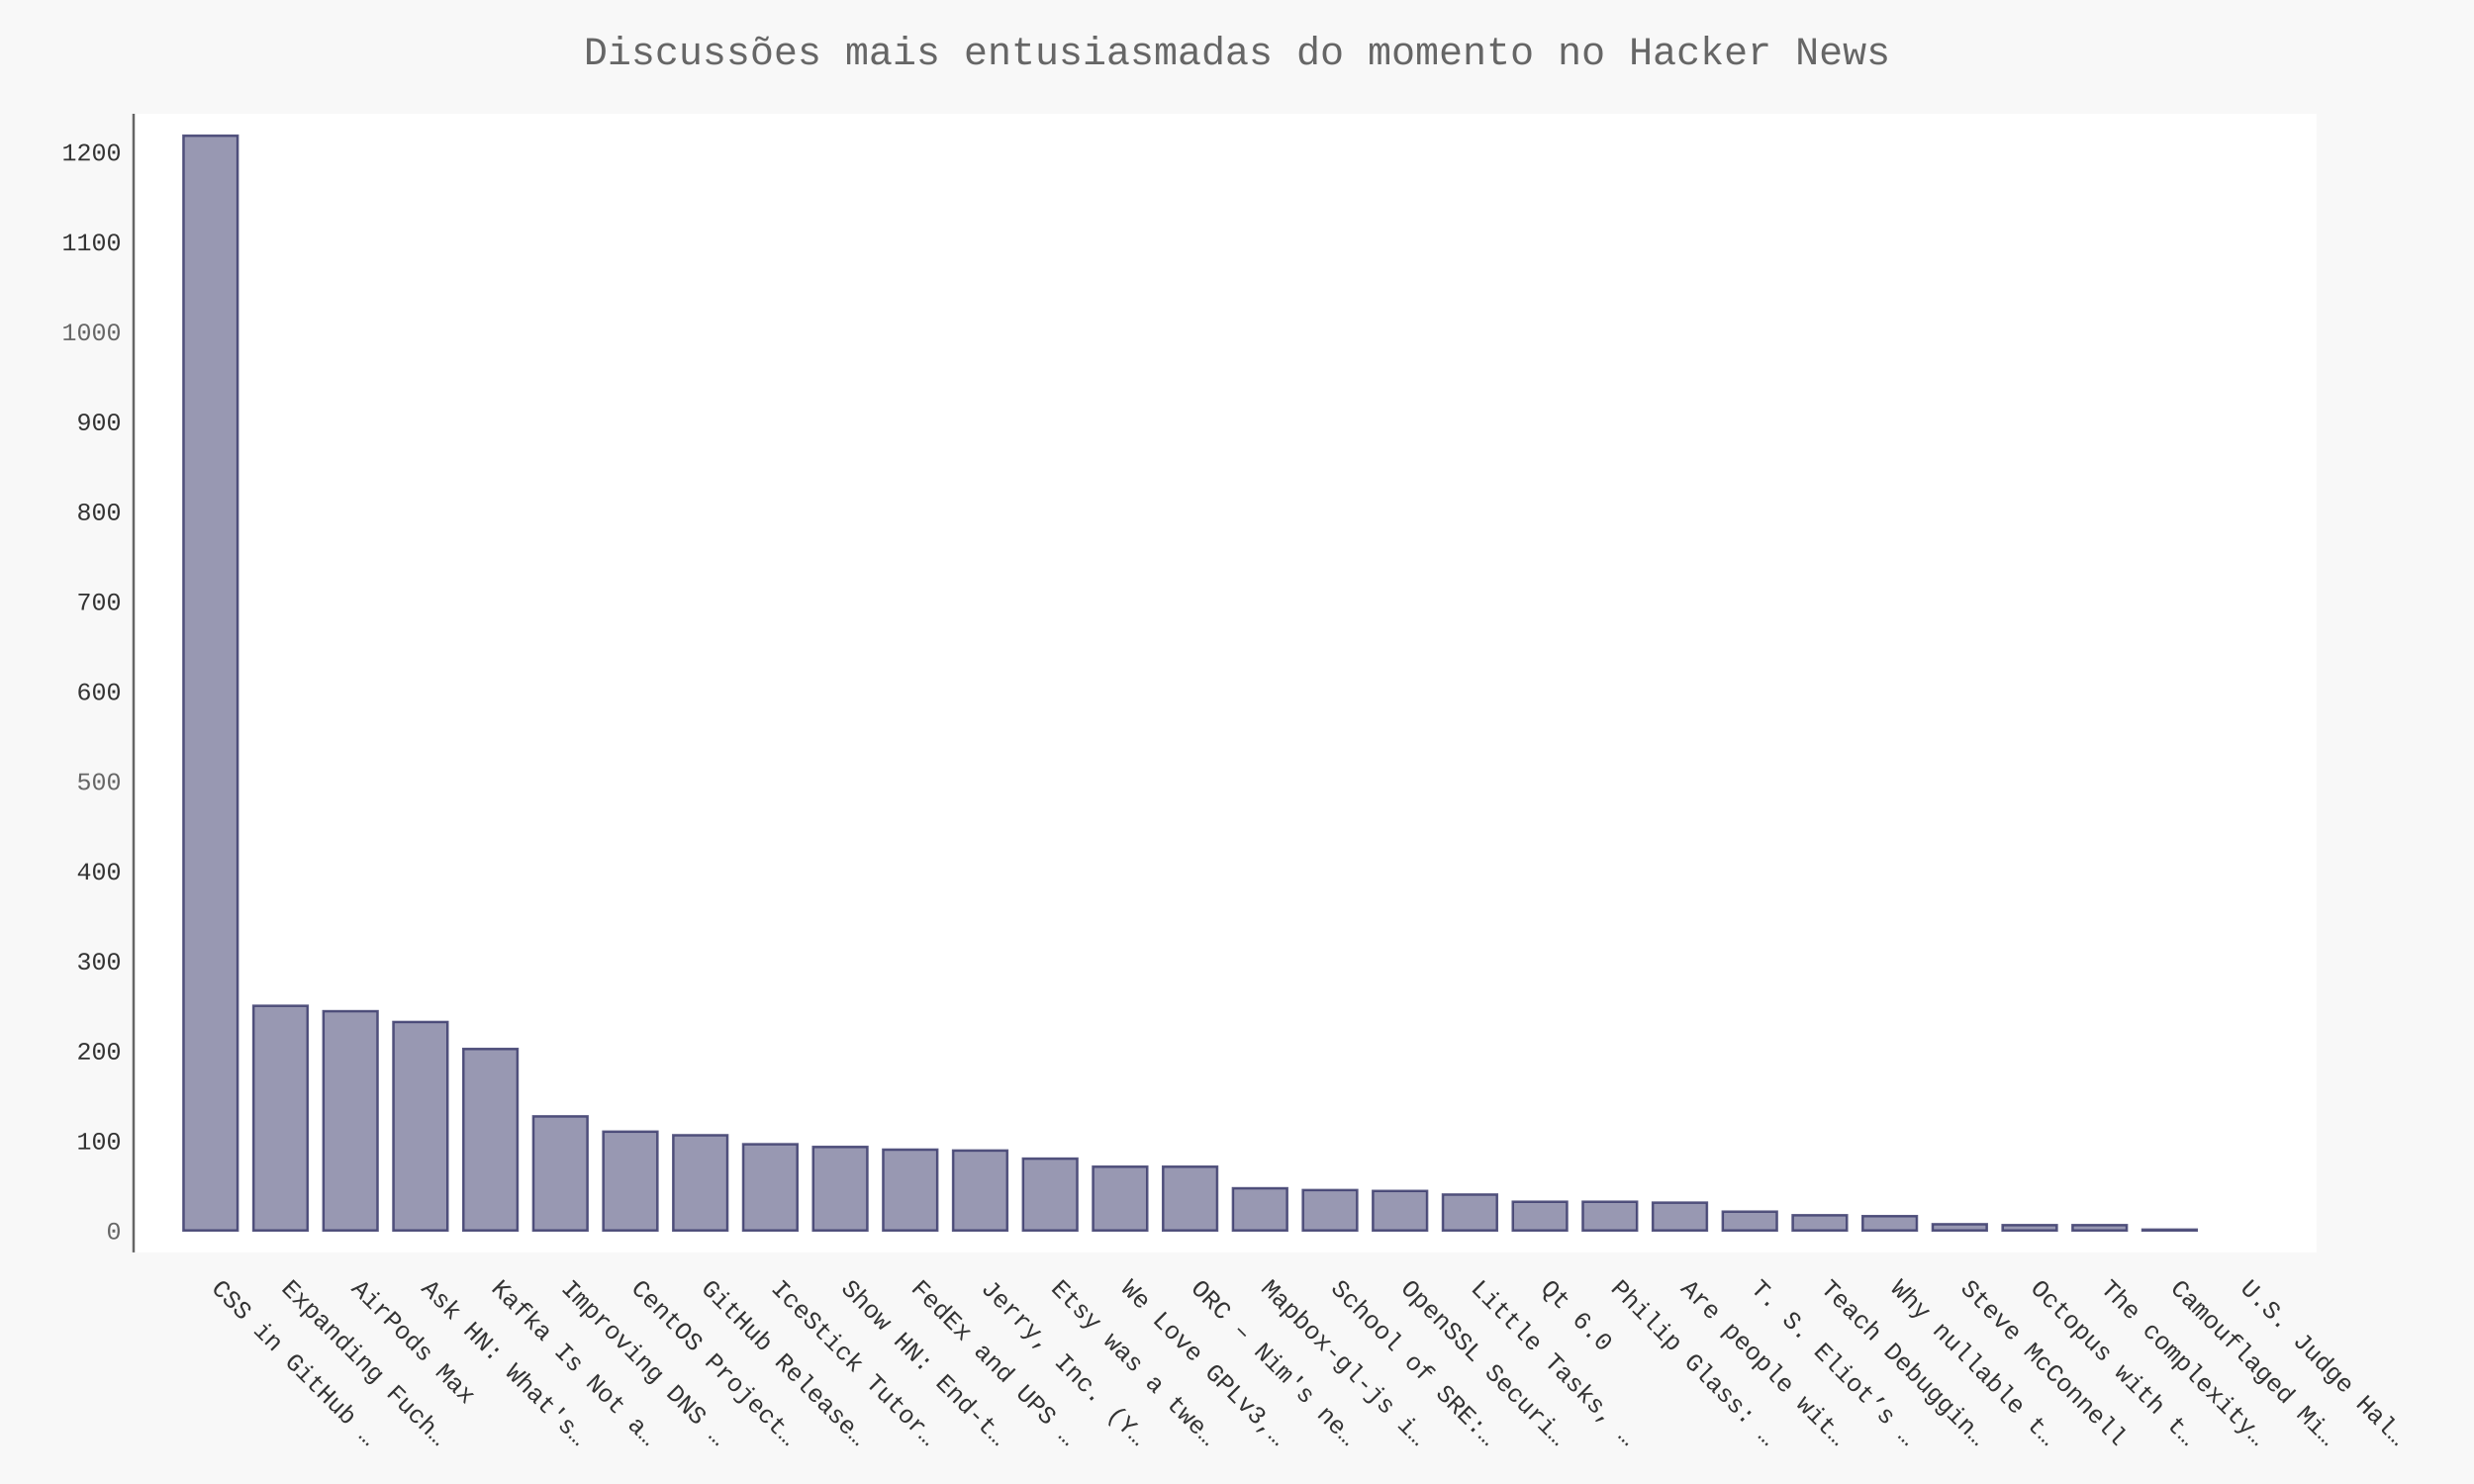
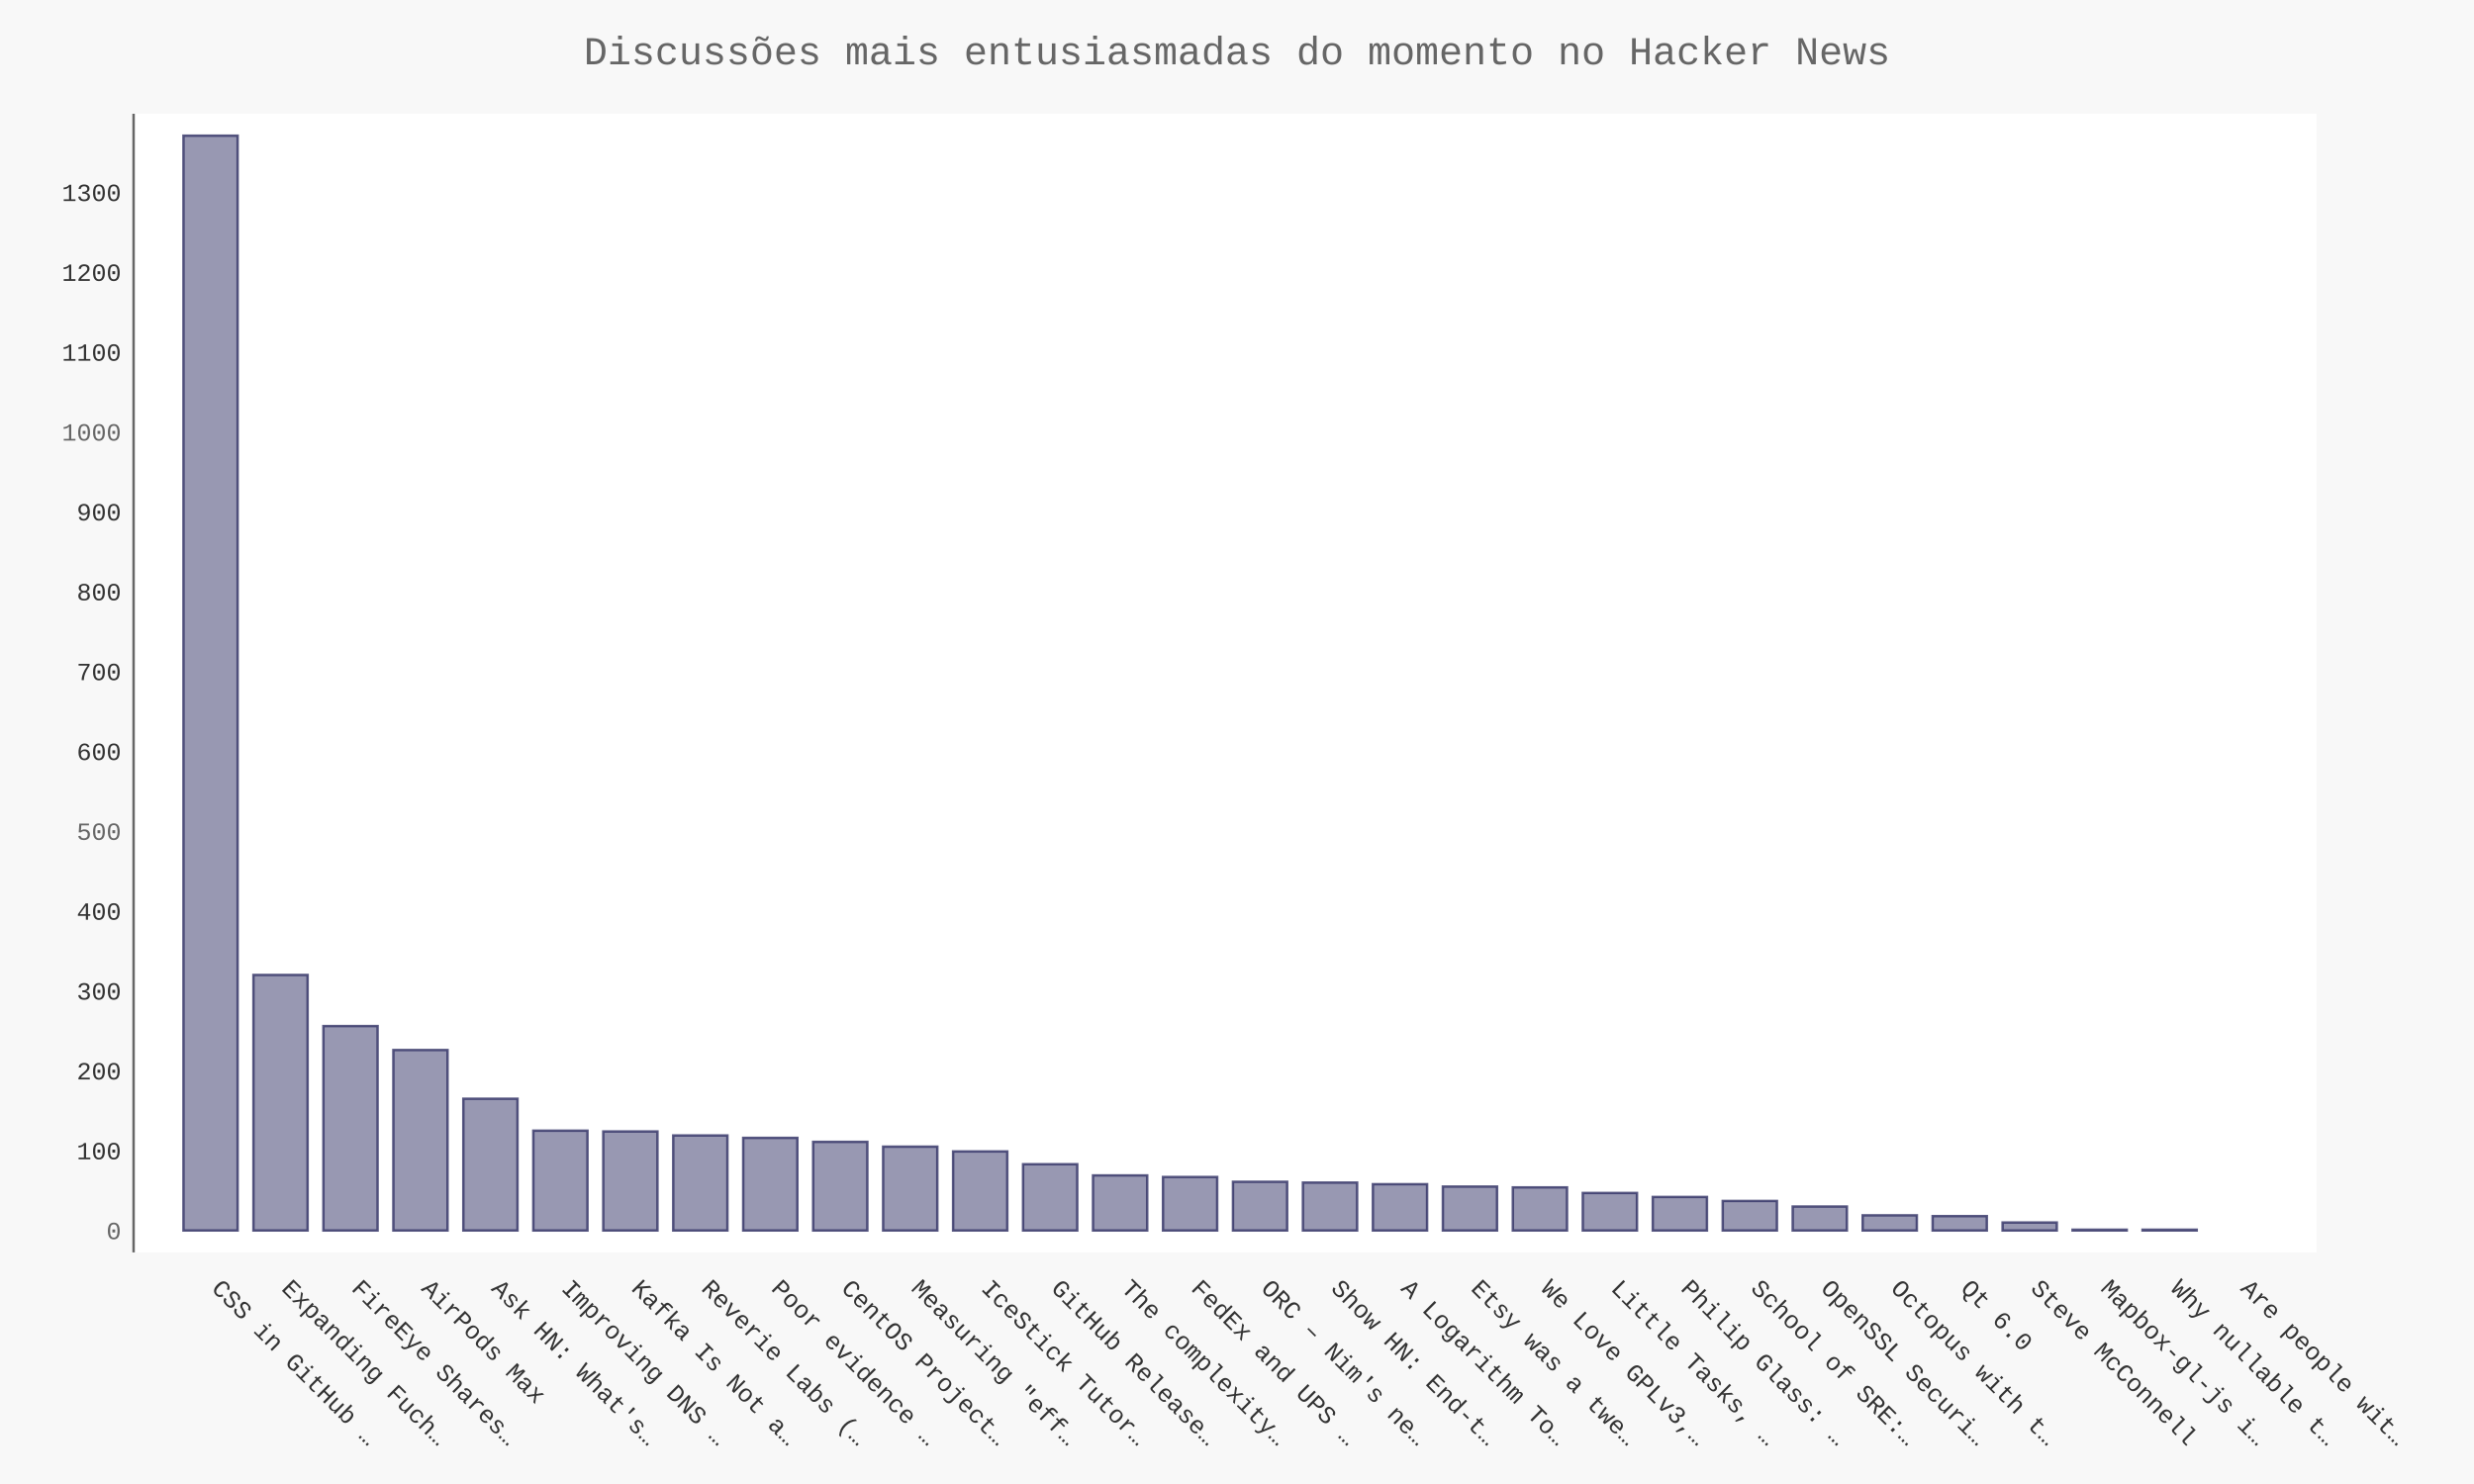
- <svg xmlns="http://www.w3.org/2000/svg" xmlns:xlink="http://www.w3.org/1999/xlink" id="chart-0f309f1a-8868-4aa8-a849-2c6cc0a40bcd" class="pygal-chart" viewBox="0 0 1000 600">
+ <svg xmlns="http://www.w3.org/2000/svg" xmlns:xlink="http://www.w3.org/1999/xlink" id="chart-8e621305-2271-48a3-93e1-6153049aafa7" class="pygal-chart" viewBox="0 0 1000 600">
  <defs>
-     <style type="text/css">#chart-0f309f1a-8868-4aa8-a849-2c6cc0a40bcd{-webkit-user-select:none;-webkit-font-smoothing:antialiased;font-family:Consolas,"Liberation Mono",Menlo,Courier,monospace}#chart-0f309f1a-8868-4aa8-a849-2c6cc0a40bcd .title{font-family:Consolas,"Liberation Mono",Menlo,Courier,monospace;font-size:16px}#chart-0f309f1a-8868-4aa8-a849-2c6cc0a40bcd .legends .legend text{font-family:Consolas,"Liberation Mono",Menlo,Courier,monospace;font-size:14px}#chart-0f309f1a-8868-4aa8-a849-2c6cc0a40bcd .axis text{font-family:Consolas,"Liberation Mono",Menlo,Courier,monospace;font-size:10px}#chart-0f309f1a-8868-4aa8-a849-2c6cc0a40bcd .axis text.major{font-family:Consolas,"Liberation Mono",Menlo,Courier,monospace;font-size:10px}#chart-0f309f1a-8868-4aa8-a849-2c6cc0a40bcd .text-overlay text.value{font-family:Consolas,"Liberation Mono",Menlo,Courier,monospace;font-size:16px}#chart-0f309f1a-8868-4aa8-a849-2c6cc0a40bcd .text-overlay text.label{font-family:Consolas,"Liberation Mono",Menlo,Courier,monospace;font-size:10px}#chart-0f309f1a-8868-4aa8-a849-2c6cc0a40bcd .tooltip{font-family:Consolas,"Liberation Mono",Menlo,Courier,monospace;font-size:14px}#chart-0f309f1a-8868-4aa8-a849-2c6cc0a40bcd text.no_data{font-family:Consolas,"Liberation Mono",Menlo,Courier,monospace;font-size:64px}
- #chart-0f309f1a-8868-4aa8-a849-2c6cc0a40bcd{background-color:#f8f8f8}#chart-0f309f1a-8868-4aa8-a849-2c6cc0a40bcd path,#chart-0f309f1a-8868-4aa8-a849-2c6cc0a40bcd line,#chart-0f309f1a-8868-4aa8-a849-2c6cc0a40bcd rect,#chart-0f309f1a-8868-4aa8-a849-2c6cc0a40bcd circle{-webkit-transition:250ms ease-in;-moz-transition:250ms ease-in;transition:250ms ease-in}#chart-0f309f1a-8868-4aa8-a849-2c6cc0a40bcd .graph &gt; .background{fill:#f8f8f8}#chart-0f309f1a-8868-4aa8-a849-2c6cc0a40bcd .plot &gt; .background{fill:#ffffff}#chart-0f309f1a-8868-4aa8-a849-2c6cc0a40bcd .graph{fill:#333}#chart-0f309f1a-8868-4aa8-a849-2c6cc0a40bcd text.no_data{fill:#666}#chart-0f309f1a-8868-4aa8-a849-2c6cc0a40bcd .title{fill:#666}#chart-0f309f1a-8868-4aa8-a849-2c6cc0a40bcd .legends .legend text{fill:#333}#chart-0f309f1a-8868-4aa8-a849-2c6cc0a40bcd .legends .legend:hover text{fill:#666}#chart-0f309f1a-8868-4aa8-a849-2c6cc0a40bcd .axis .line{stroke:#666}#chart-0f309f1a-8868-4aa8-a849-2c6cc0a40bcd .axis .guide.line{stroke:rgba(0,0,0,0.5)}#chart-0f309f1a-8868-4aa8-a849-2c6cc0a40bcd .axis .major.line{stroke:#333}#chart-0f309f1a-8868-4aa8-a849-2c6cc0a40bcd .axis text.major{fill:#666}#chart-0f309f1a-8868-4aa8-a849-2c6cc0a40bcd .axis.y .guides:hover .guide.line,#chart-0f309f1a-8868-4aa8-a849-2c6cc0a40bcd .line-graph .axis.x .guides:hover .guide.line,#chart-0f309f1a-8868-4aa8-a849-2c6cc0a40bcd .stackedline-graph .axis.x .guides:hover .guide.line,#chart-0f309f1a-8868-4aa8-a849-2c6cc0a40bcd .xy-graph .axis.x .guides:hover .guide.line{stroke:#666}#chart-0f309f1a-8868-4aa8-a849-2c6cc0a40bcd .axis .guides:hover text{fill:#666}#chart-0f309f1a-8868-4aa8-a849-2c6cc0a40bcd .reactive{fill-opacity:.5;stroke-opacity:.8}#chart-0f309f1a-8868-4aa8-a849-2c6cc0a40bcd .ci{stroke:#333}#chart-0f309f1a-8868-4aa8-a849-2c6cc0a40bcd .reactive.active,#chart-0f309f1a-8868-4aa8-a849-2c6cc0a40bcd .active .reactive{fill-opacity:.9;stroke-opacity:.9;stroke-width:4}#chart-0f309f1a-8868-4aa8-a849-2c6cc0a40bcd .ci .reactive.active{stroke-width:1.5}#chart-0f309f1a-8868-4aa8-a849-2c6cc0a40bcd .series text{fill:#666}#chart-0f309f1a-8868-4aa8-a849-2c6cc0a40bcd .tooltip rect{fill:#ffffff;stroke:#666;-webkit-transition:opacity 250ms ease-in;-moz-transition:opacity 250ms ease-in;transition:opacity 250ms ease-in}#chart-0f309f1a-8868-4aa8-a849-2c6cc0a40bcd .tooltip .label{fill:#333}#chart-0f309f1a-8868-4aa8-a849-2c6cc0a40bcd .tooltip .label{fill:#333}#chart-0f309f1a-8868-4aa8-a849-2c6cc0a40bcd .tooltip .legend{font-size:.8em;fill:rgba(0,0,0,0.5)}#chart-0f309f1a-8868-4aa8-a849-2c6cc0a40bcd .tooltip .x_label{font-size:.6em;fill:#666}#chart-0f309f1a-8868-4aa8-a849-2c6cc0a40bcd .tooltip .xlink{font-size:.5em;text-decoration:underline}#chart-0f309f1a-8868-4aa8-a849-2c6cc0a40bcd .tooltip .value{font-size:1.5em}#chart-0f309f1a-8868-4aa8-a849-2c6cc0a40bcd .bound{font-size:.5em}#chart-0f309f1a-8868-4aa8-a849-2c6cc0a40bcd .max-value{font-size:.75em;fill:rgba(0,0,0,0.5)}#chart-0f309f1a-8868-4aa8-a849-2c6cc0a40bcd .map-element{fill:#ffffff;stroke:rgba(0,0,0,0.5) !important}#chart-0f309f1a-8868-4aa8-a849-2c6cc0a40bcd .map-element .reactive{fill-opacity:inherit;stroke-opacity:inherit}#chart-0f309f1a-8868-4aa8-a849-2c6cc0a40bcd .color-0,#chart-0f309f1a-8868-4aa8-a849-2c6cc0a40bcd .color-0 a:visited{stroke:#333366;fill:#333366}#chart-0f309f1a-8868-4aa8-a849-2c6cc0a40bcd .text-overlay .color-0 text{fill:black}
- #chart-0f309f1a-8868-4aa8-a849-2c6cc0a40bcd text.no_data{text-anchor:middle}#chart-0f309f1a-8868-4aa8-a849-2c6cc0a40bcd .guide.line{fill:none}#chart-0f309f1a-8868-4aa8-a849-2c6cc0a40bcd .centered{text-anchor:middle}#chart-0f309f1a-8868-4aa8-a849-2c6cc0a40bcd .title{text-anchor:middle}#chart-0f309f1a-8868-4aa8-a849-2c6cc0a40bcd .legends .legend text{fill-opacity:1}#chart-0f309f1a-8868-4aa8-a849-2c6cc0a40bcd .axis.x text{text-anchor:middle}#chart-0f309f1a-8868-4aa8-a849-2c6cc0a40bcd .axis.x:not(.web) text[transform]{text-anchor:start}#chart-0f309f1a-8868-4aa8-a849-2c6cc0a40bcd .axis.x:not(.web) text[transform].backwards{text-anchor:end}#chart-0f309f1a-8868-4aa8-a849-2c6cc0a40bcd .axis.y text{text-anchor:end}#chart-0f309f1a-8868-4aa8-a849-2c6cc0a40bcd .axis.y text[transform].backwards{text-anchor:start}#chart-0f309f1a-8868-4aa8-a849-2c6cc0a40bcd .axis.y2 text{text-anchor:start}#chart-0f309f1a-8868-4aa8-a849-2c6cc0a40bcd .axis.y2 text[transform].backwards{text-anchor:end}#chart-0f309f1a-8868-4aa8-a849-2c6cc0a40bcd .axis .guide.line{stroke-dasharray:4,4}#chart-0f309f1a-8868-4aa8-a849-2c6cc0a40bcd .axis .major.guide.line{stroke-dasharray:6,6}#chart-0f309f1a-8868-4aa8-a849-2c6cc0a40bcd .horizontal .axis.y .guide.line,#chart-0f309f1a-8868-4aa8-a849-2c6cc0a40bcd .horizontal .axis.y2 .guide.line,#chart-0f309f1a-8868-4aa8-a849-2c6cc0a40bcd .vertical .axis.x .guide.line{opacity:0}#chart-0f309f1a-8868-4aa8-a849-2c6cc0a40bcd .horizontal .axis.always_show .guide.line,#chart-0f309f1a-8868-4aa8-a849-2c6cc0a40bcd .vertical .axis.always_show .guide.line{opacity:1 !important}#chart-0f309f1a-8868-4aa8-a849-2c6cc0a40bcd .axis.y .guides:hover .guide.line,#chart-0f309f1a-8868-4aa8-a849-2c6cc0a40bcd .axis.y2 .guides:hover .guide.line,#chart-0f309f1a-8868-4aa8-a849-2c6cc0a40bcd .axis.x .guides:hover .guide.line{opacity:1}#chart-0f309f1a-8868-4aa8-a849-2c6cc0a40bcd .axis .guides:hover text{opacity:1}#chart-0f309f1a-8868-4aa8-a849-2c6cc0a40bcd .nofill{fill:none}#chart-0f309f1a-8868-4aa8-a849-2c6cc0a40bcd .subtle-fill{fill-opacity:.2}#chart-0f309f1a-8868-4aa8-a849-2c6cc0a40bcd .dot{stroke-width:1px;fill-opacity:1}#chart-0f309f1a-8868-4aa8-a849-2c6cc0a40bcd .dot.active{stroke-width:5px}#chart-0f309f1a-8868-4aa8-a849-2c6cc0a40bcd .dot.negative{fill:transparent}#chart-0f309f1a-8868-4aa8-a849-2c6cc0a40bcd text,#chart-0f309f1a-8868-4aa8-a849-2c6cc0a40bcd tspan{stroke:none !important}#chart-0f309f1a-8868-4aa8-a849-2c6cc0a40bcd .series text.active{opacity:1}#chart-0f309f1a-8868-4aa8-a849-2c6cc0a40bcd .tooltip rect{fill-opacity:.95;stroke-width:.5}#chart-0f309f1a-8868-4aa8-a849-2c6cc0a40bcd .tooltip text{fill-opacity:1}#chart-0f309f1a-8868-4aa8-a849-2c6cc0a40bcd .showable{visibility:hidden}#chart-0f309f1a-8868-4aa8-a849-2c6cc0a40bcd .showable.shown{visibility:visible}#chart-0f309f1a-8868-4aa8-a849-2c6cc0a40bcd .gauge-background{fill:rgba(229,229,229,1);stroke:none}#chart-0f309f1a-8868-4aa8-a849-2c6cc0a40bcd .bg-lines{stroke:#f8f8f8;stroke-width:2px}</style>
+     <style type="text/css">#chart-8e621305-2271-48a3-93e1-6153049aafa7{-webkit-user-select:none;-webkit-font-smoothing:antialiased;font-family:Consolas,"Liberation Mono",Menlo,Courier,monospace}#chart-8e621305-2271-48a3-93e1-6153049aafa7 .title{font-family:Consolas,"Liberation Mono",Menlo,Courier,monospace;font-size:16px}#chart-8e621305-2271-48a3-93e1-6153049aafa7 .legends .legend text{font-family:Consolas,"Liberation Mono",Menlo,Courier,monospace;font-size:14px}#chart-8e621305-2271-48a3-93e1-6153049aafa7 .axis text{font-family:Consolas,"Liberation Mono",Menlo,Courier,monospace;font-size:10px}#chart-8e621305-2271-48a3-93e1-6153049aafa7 .axis text.major{font-family:Consolas,"Liberation Mono",Menlo,Courier,monospace;font-size:10px}#chart-8e621305-2271-48a3-93e1-6153049aafa7 .text-overlay text.value{font-family:Consolas,"Liberation Mono",Menlo,Courier,monospace;font-size:16px}#chart-8e621305-2271-48a3-93e1-6153049aafa7 .text-overlay text.label{font-family:Consolas,"Liberation Mono",Menlo,Courier,monospace;font-size:10px}#chart-8e621305-2271-48a3-93e1-6153049aafa7 .tooltip{font-family:Consolas,"Liberation Mono",Menlo,Courier,monospace;font-size:14px}#chart-8e621305-2271-48a3-93e1-6153049aafa7 text.no_data{font-family:Consolas,"Liberation Mono",Menlo,Courier,monospace;font-size:64px}
+ #chart-8e621305-2271-48a3-93e1-6153049aafa7{background-color:#f8f8f8}#chart-8e621305-2271-48a3-93e1-6153049aafa7 path,#chart-8e621305-2271-48a3-93e1-6153049aafa7 line,#chart-8e621305-2271-48a3-93e1-6153049aafa7 rect,#chart-8e621305-2271-48a3-93e1-6153049aafa7 circle{-webkit-transition:250ms ease-in;-moz-transition:250ms ease-in;transition:250ms ease-in}#chart-8e621305-2271-48a3-93e1-6153049aafa7 .graph &gt; .background{fill:#f8f8f8}#chart-8e621305-2271-48a3-93e1-6153049aafa7 .plot &gt; .background{fill:#ffffff}#chart-8e621305-2271-48a3-93e1-6153049aafa7 .graph{fill:#333}#chart-8e621305-2271-48a3-93e1-6153049aafa7 text.no_data{fill:#666}#chart-8e621305-2271-48a3-93e1-6153049aafa7 .title{fill:#666}#chart-8e621305-2271-48a3-93e1-6153049aafa7 .legends .legend text{fill:#333}#chart-8e621305-2271-48a3-93e1-6153049aafa7 .legends .legend:hover text{fill:#666}#chart-8e621305-2271-48a3-93e1-6153049aafa7 .axis .line{stroke:#666}#chart-8e621305-2271-48a3-93e1-6153049aafa7 .axis .guide.line{stroke:rgba(0,0,0,0.5)}#chart-8e621305-2271-48a3-93e1-6153049aafa7 .axis .major.line{stroke:#333}#chart-8e621305-2271-48a3-93e1-6153049aafa7 .axis text.major{fill:#666}#chart-8e621305-2271-48a3-93e1-6153049aafa7 .axis.y .guides:hover .guide.line,#chart-8e621305-2271-48a3-93e1-6153049aafa7 .line-graph .axis.x .guides:hover .guide.line,#chart-8e621305-2271-48a3-93e1-6153049aafa7 .stackedline-graph .axis.x .guides:hover .guide.line,#chart-8e621305-2271-48a3-93e1-6153049aafa7 .xy-graph .axis.x .guides:hover .guide.line{stroke:#666}#chart-8e621305-2271-48a3-93e1-6153049aafa7 .axis .guides:hover text{fill:#666}#chart-8e621305-2271-48a3-93e1-6153049aafa7 .reactive{fill-opacity:.5;stroke-opacity:.8}#chart-8e621305-2271-48a3-93e1-6153049aafa7 .ci{stroke:#333}#chart-8e621305-2271-48a3-93e1-6153049aafa7 .reactive.active,#chart-8e621305-2271-48a3-93e1-6153049aafa7 .active .reactive{fill-opacity:.9;stroke-opacity:.9;stroke-width:4}#chart-8e621305-2271-48a3-93e1-6153049aafa7 .ci .reactive.active{stroke-width:1.5}#chart-8e621305-2271-48a3-93e1-6153049aafa7 .series text{fill:#666}#chart-8e621305-2271-48a3-93e1-6153049aafa7 .tooltip rect{fill:#ffffff;stroke:#666;-webkit-transition:opacity 250ms ease-in;-moz-transition:opacity 250ms ease-in;transition:opacity 250ms ease-in}#chart-8e621305-2271-48a3-93e1-6153049aafa7 .tooltip .label{fill:#333}#chart-8e621305-2271-48a3-93e1-6153049aafa7 .tooltip .label{fill:#333}#chart-8e621305-2271-48a3-93e1-6153049aafa7 .tooltip .legend{font-size:.8em;fill:rgba(0,0,0,0.5)}#chart-8e621305-2271-48a3-93e1-6153049aafa7 .tooltip .x_label{font-size:.6em;fill:#666}#chart-8e621305-2271-48a3-93e1-6153049aafa7 .tooltip .xlink{font-size:.5em;text-decoration:underline}#chart-8e621305-2271-48a3-93e1-6153049aafa7 .tooltip .value{font-size:1.5em}#chart-8e621305-2271-48a3-93e1-6153049aafa7 .bound{font-size:.5em}#chart-8e621305-2271-48a3-93e1-6153049aafa7 .max-value{font-size:.75em;fill:rgba(0,0,0,0.5)}#chart-8e621305-2271-48a3-93e1-6153049aafa7 .map-element{fill:#ffffff;stroke:rgba(0,0,0,0.5) !important}#chart-8e621305-2271-48a3-93e1-6153049aafa7 .map-element .reactive{fill-opacity:inherit;stroke-opacity:inherit}#chart-8e621305-2271-48a3-93e1-6153049aafa7 .color-0,#chart-8e621305-2271-48a3-93e1-6153049aafa7 .color-0 a:visited{stroke:#333366;fill:#333366}#chart-8e621305-2271-48a3-93e1-6153049aafa7 .text-overlay .color-0 text{fill:black}
+ #chart-8e621305-2271-48a3-93e1-6153049aafa7 text.no_data{text-anchor:middle}#chart-8e621305-2271-48a3-93e1-6153049aafa7 .guide.line{fill:none}#chart-8e621305-2271-48a3-93e1-6153049aafa7 .centered{text-anchor:middle}#chart-8e621305-2271-48a3-93e1-6153049aafa7 .title{text-anchor:middle}#chart-8e621305-2271-48a3-93e1-6153049aafa7 .legends .legend text{fill-opacity:1}#chart-8e621305-2271-48a3-93e1-6153049aafa7 .axis.x text{text-anchor:middle}#chart-8e621305-2271-48a3-93e1-6153049aafa7 .axis.x:not(.web) text[transform]{text-anchor:start}#chart-8e621305-2271-48a3-93e1-6153049aafa7 .axis.x:not(.web) text[transform].backwards{text-anchor:end}#chart-8e621305-2271-48a3-93e1-6153049aafa7 .axis.y text{text-anchor:end}#chart-8e621305-2271-48a3-93e1-6153049aafa7 .axis.y text[transform].backwards{text-anchor:start}#chart-8e621305-2271-48a3-93e1-6153049aafa7 .axis.y2 text{text-anchor:start}#chart-8e621305-2271-48a3-93e1-6153049aafa7 .axis.y2 text[transform].backwards{text-anchor:end}#chart-8e621305-2271-48a3-93e1-6153049aafa7 .axis .guide.line{stroke-dasharray:4,4}#chart-8e621305-2271-48a3-93e1-6153049aafa7 .axis .major.guide.line{stroke-dasharray:6,6}#chart-8e621305-2271-48a3-93e1-6153049aafa7 .horizontal .axis.y .guide.line,#chart-8e621305-2271-48a3-93e1-6153049aafa7 .horizontal .axis.y2 .guide.line,#chart-8e621305-2271-48a3-93e1-6153049aafa7 .vertical .axis.x .guide.line{opacity:0}#chart-8e621305-2271-48a3-93e1-6153049aafa7 .horizontal .axis.always_show .guide.line,#chart-8e621305-2271-48a3-93e1-6153049aafa7 .vertical .axis.always_show .guide.line{opacity:1 !important}#chart-8e621305-2271-48a3-93e1-6153049aafa7 .axis.y .guides:hover .guide.line,#chart-8e621305-2271-48a3-93e1-6153049aafa7 .axis.y2 .guides:hover .guide.line,#chart-8e621305-2271-48a3-93e1-6153049aafa7 .axis.x .guides:hover .guide.line{opacity:1}#chart-8e621305-2271-48a3-93e1-6153049aafa7 .axis .guides:hover text{opacity:1}#chart-8e621305-2271-48a3-93e1-6153049aafa7 .nofill{fill:none}#chart-8e621305-2271-48a3-93e1-6153049aafa7 .subtle-fill{fill-opacity:.2}#chart-8e621305-2271-48a3-93e1-6153049aafa7 .dot{stroke-width:1px;fill-opacity:1}#chart-8e621305-2271-48a3-93e1-6153049aafa7 .dot.active{stroke-width:5px}#chart-8e621305-2271-48a3-93e1-6153049aafa7 .dot.negative{fill:transparent}#chart-8e621305-2271-48a3-93e1-6153049aafa7 text,#chart-8e621305-2271-48a3-93e1-6153049aafa7 tspan{stroke:none !important}#chart-8e621305-2271-48a3-93e1-6153049aafa7 .series text.active{opacity:1}#chart-8e621305-2271-48a3-93e1-6153049aafa7 .tooltip rect{fill-opacity:.95;stroke-width:.5}#chart-8e621305-2271-48a3-93e1-6153049aafa7 .tooltip text{fill-opacity:1}#chart-8e621305-2271-48a3-93e1-6153049aafa7 .showable{visibility:hidden}#chart-8e621305-2271-48a3-93e1-6153049aafa7 .showable.shown{visibility:visible}#chart-8e621305-2271-48a3-93e1-6153049aafa7 .gauge-background{fill:rgba(229,229,229,1);stroke:none}#chart-8e621305-2271-48a3-93e1-6153049aafa7 .bg-lines{stroke:#f8f8f8;stroke-width:2px}</style>
  </defs>
  <g class="graph bar-graph vertical">
    <rect x="0" y="0" width="1000" height="600" class="background" />
    <g transform="translate(54, 46)" class="plot">
      <rect x="0" y="0" width="882.36" height="460.36" class="background" />
      <g class="axis y">
        <g class="guides">
          <text x="-5" y="455.007" class="major">0</text>
        </g>
        <g class="guides">
-           <text x="-5" y="418.665" class="">100</text>
-         </g>
-         <g class="guides">
-           <text x="-5" y="382.322" class="">200</text>
-         </g>
-         <g class="guides">
-           <text x="-5" y="345.979" class="">300</text>
-         </g>
-         <g class="guides">
-           <text x="-5" y="309.636" class="">400</text>
-         </g>
-         <g class="guides">
-           <text x="-5" y="273.294" class="major">500</text>
-         </g>
-         <g class="guides">
-           <text x="-5" y="236.951" class="">600</text>
-         </g>
-         <g class="guides">
-           <text x="-5" y="200.608" class="">700</text>
-         </g>
-         <g class="guides">
-           <text x="-5" y="164.266" class="">800</text>
-         </g>
-         <g class="guides">
-           <text x="-5" y="127.923" class="">900</text>
-         </g>
-         <g class="guides">
-           <text x="-5" y="91.58" class="major">1000</text>
-         </g>
-         <g class="guides">
-           <text x="-5" y="55.237" class="">1100</text>
-         </g>
-         <g class="guides">
-           <text x="-5" y="18.895" class="">1200</text>
+           <text x="-5" y="422.72" class="">100</text>
+         </g>
+         <g class="guides">
+           <text x="-5" y="390.433" class="">200</text>
+         </g>
+         <g class="guides">
+           <text x="-5" y="358.146" class="">300</text>
+         </g>
+         <g class="guides">
+           <text x="-5" y="325.859" class="">400</text>
+         </g>
+         <g class="guides">
+           <text x="-5" y="293.573" class="major">500</text>
+         </g>
+         <g class="guides">
+           <text x="-5" y="261.286" class="">600</text>
+         </g>
+         <g class="guides">
+           <text x="-5" y="228.999" class="">700</text>
+         </g>
+         <g class="guides">
+           <text x="-5" y="196.712" class="">800</text>
+         </g>
+         <g class="guides">
+           <text x="-5" y="164.425" class="">900</text>
+         </g>
+         <g class="guides">
+           <text x="-5" y="132.138" class="major">1000</text>
+         </g>
+         <g class="guides">
+           <text x="-5" y="99.851" class="">1100</text>
+         </g>
+         <g class="guides">
+           <text x="-5" y="67.564" class="">1200</text>
+         </g>
+         <g class="guides">
+           <text x="-5" y="35.277" class="">1300</text>
        </g>
      </g>
      <g class="axis x">
        <path d="M0 0 v460.36" class="line" />
        <g class="guides">
          <path d="M31.109 0 v460.36" class="guide line" />
          <text x="31.109" y="475.36" class="" transform="rotate(45 31.10886 475.3604)">CSS in GitHub …</text>
        </g>
        <g class="guides">
          <path d="M59.39 0 v460.36" class="guide line" />
          <text x="59.39" y="475.36" class="" transform="rotate(45 59.38964 475.3604)">Expanding Fuch…</text>
        </g>
        <g class="guides">
          <path d="M87.67 0 v460.36" class="guide line" />
-           <text x="87.67" y="475.36" class="" transform="rotate(45 87.67042 475.3604)">AirPods Max</text>
+           <text x="87.67" y="475.36" class="" transform="rotate(45 87.67042 475.3604)">FireEye Shares…</text>
        </g>
        <g class="guides">
          <path d="M115.951 0 v460.36" class="guide line" />
-           <text x="115.951" y="475.36" class="" transform="rotate(45 115.9512 475.3604)">Ask HN: What's…</text>
+           <text x="115.951" y="475.36" class="" transform="rotate(45 115.9512 475.3604)">AirPods Max</text>
        </g>
        <g class="guides">
          <path d="M144.232 0 v460.36" class="guide line" />
-           <text x="144.232" y="475.36" class="" transform="rotate(45 144.232 475.3604)">Kafka Is Not a…</text>
+           <text x="144.232" y="475.36" class="" transform="rotate(45 144.232 475.3604)">Ask HN: What's…</text>
        </g>
        <g class="guides">
          <path d="M172.513 0 v460.36" class="guide line" />
          <text x="172.513" y="475.36" class="" transform="rotate(45 172.5128 475.3604)">Improving DNS …</text>
        </g>
        <g class="guides">
          <path d="M200.794 0 v460.36" class="guide line" />
-           <text x="200.794" y="475.36" class="" transform="rotate(45 200.7936 475.3604)">CentOS Project…</text>
+           <text x="200.794" y="475.36" class="" transform="rotate(45 200.7936 475.3604)">Kafka Is Not a…</text>
        </g>
        <g class="guides">
          <path d="M229.074 0 v460.36" class="guide line" />
-           <text x="229.074" y="475.36" class="" transform="rotate(45 229.0743 475.3604)">GitHub Release…</text>
+           <text x="229.074" y="475.36" class="" transform="rotate(45 229.0743 475.3604)">Reverie Labs (…</text>
        </g>
        <g class="guides">
          <path d="M257.355 0 v460.36" class="guide line" />
-           <text x="257.355" y="475.36" class="" transform="rotate(45 257.3551 475.3604)">IceStick Tutor…</text>
+           <text x="257.355" y="475.36" class="" transform="rotate(45 257.3551 475.3604)">Poor evidence …</text>
        </g>
        <g class="guides">
          <path d="M285.636 0 v460.36" class="guide line" />
-           <text x="285.636" y="475.36" class="" transform="rotate(45 285.6359 475.3604)">Show HN: End-t…</text>
+           <text x="285.636" y="475.36" class="" transform="rotate(45 285.6359 475.3604)">CentOS Project…</text>
        </g>
        <g class="guides">
          <path d="M313.917 0 v460.36" class="guide line" />
-           <text x="313.917" y="475.36" class="" transform="rotate(45 313.9167 475.3604)">FedEx and UPS …</text>
+           <text x="313.917" y="475.36" class="" transform="rotate(45 313.9167 475.3604)">Measuring "eff…</text>
        </g>
        <g class="guides">
          <path d="M342.197 0 v460.36" class="guide line" />
-           <text x="342.197" y="475.36" class="" transform="rotate(45 342.1975 475.3604)">Jerry, Inc. (Y…</text>
+           <text x="342.197" y="475.36" class="" transform="rotate(45 342.1975 475.3604)">IceStick Tutor…</text>
        </g>
        <g class="guides">
          <path d="M370.478 0 v460.36" class="guide line" />
-           <text x="370.478" y="475.36" class="" transform="rotate(45 370.4782 475.3604)">Etsy was a twe…</text>
+           <text x="370.478" y="475.36" class="" transform="rotate(45 370.4782 475.3604)">GitHub Release…</text>
        </g>
        <g class="guides">
          <path d="M398.759 0 v460.36" class="guide line" />
-           <text x="398.759" y="475.36" class="" transform="rotate(45 398.759 475.3604)">We Love GPLv3,…</text>
+           <text x="398.759" y="475.36" class="" transform="rotate(45 398.759 475.3604)">The complexity…</text>
        </g>
        <g class="guides">
          <path d="M427.04 0 v460.36" class="guide line" />
-           <text x="427.04" y="475.36" class="" transform="rotate(45 427.0398 475.3604)">ORC – Nim's ne…</text>
+           <text x="427.04" y="475.36" class="" transform="rotate(45 427.0398 475.3604)">FedEx and UPS …</text>
        </g>
        <g class="guides">
          <path d="M455.321 0 v460.36" class="guide line" />
-           <text x="455.321" y="475.36" class="" transform="rotate(45 455.3206 475.3604)">Mapbox-gl-js i…</text>
+           <text x="455.321" y="475.36" class="" transform="rotate(45 455.3206 475.3604)">ORC – Nim's ne…</text>
        </g>
        <g class="guides">
          <path d="M483.601 0 v460.36" class="guide line" />
-           <text x="483.601" y="475.36" class="" transform="rotate(45 483.6014 475.3604)">School of SRE:…</text>
+           <text x="483.601" y="475.36" class="" transform="rotate(45 483.6014 475.3604)">Show HN: End-t…</text>
        </g>
        <g class="guides">
          <path d="M511.882 0 v460.36" class="guide line" />
-           <text x="511.882" y="475.36" class="" transform="rotate(45 511.8821 475.3604)">OpenSSL Securi…</text>
+           <text x="511.882" y="475.36" class="" transform="rotate(45 511.8821 475.3604)">A Logarithm To…</text>
        </g>
        <g class="guides">
          <path d="M540.163 0 v460.36" class="guide line" />
-           <text x="540.163" y="475.36" class="" transform="rotate(45 540.1629 475.3604)">Little Tasks, …</text>
+           <text x="540.163" y="475.36" class="" transform="rotate(45 540.1629 475.3604)">Etsy was a twe…</text>
        </g>
        <g class="guides">
          <path d="M568.444 0 v460.36" class="guide line" />
-           <text x="568.444" y="475.36" class="" transform="rotate(45 568.4437 475.3604)">Qt 6.0</text>
+           <text x="568.444" y="475.36" class="" transform="rotate(45 568.4437 475.3604)">We Love GPLv3,…</text>
        </g>
        <g class="guides">
          <path d="M596.724 0 v460.36" class="guide line" />
-           <text x="596.724" y="475.36" class="" transform="rotate(45 596.7245 475.3604)">Philip Glass: …</text>
+           <text x="596.724" y="475.36" class="" transform="rotate(45 596.7245 475.3604)">Little Tasks, …</text>
        </g>
        <g class="guides">
          <path d="M625.005 0 v460.36" class="guide line" />
-           <text x="625.005" y="475.36" class="" transform="rotate(45 625.0053 475.3604)">Are people wit…</text>
+           <text x="625.005" y="475.36" class="" transform="rotate(45 625.0053 475.3604)">Philip Glass: …</text>
        </g>
        <g class="guides">
          <path d="M653.286 0 v460.36" class="guide line" />
-           <text x="653.286" y="475.36" class="" transform="rotate(45 653.2861 475.3604)">T. S. Eliot’s …</text>
+           <text x="653.286" y="475.36" class="" transform="rotate(45 653.2861 475.3604)">School of SRE:…</text>
        </g>
        <g class="guides">
          <path d="M681.567 0 v460.36" class="guide line" />
-           <text x="681.567" y="475.36" class="" transform="rotate(45 681.5668 475.3604)">Teach Debuggin…</text>
+           <text x="681.567" y="475.36" class="" transform="rotate(45 681.5668 475.3604)">OpenSSL Securi…</text>
        </g>
        <g class="guides">
          <path d="M709.848 0 v460.36" class="guide line" />
-           <text x="709.848" y="475.36" class="" transform="rotate(45 709.8476 475.3604)">Why nullable t…</text>
+           <text x="709.848" y="475.36" class="" transform="rotate(45 709.8476 475.3604)">Octopus with t…</text>
        </g>
        <g class="guides">
          <path d="M738.128 0 v460.36" class="guide line" />
-           <text x="738.128" y="475.36" class="" transform="rotate(45 738.1284 475.3604)">Steve McConnell</text>
+           <text x="738.128" y="475.36" class="" transform="rotate(45 738.1284 475.3604)">Qt 6.0</text>
        </g>
        <g class="guides">
          <path d="M766.409 0 v460.36" class="guide line" />
-           <text x="766.409" y="475.36" class="" transform="rotate(45 766.4092 475.3604)">Octopus with t…</text>
+           <text x="766.409" y="475.36" class="" transform="rotate(45 766.4092 475.3604)">Steve McConnell</text>
        </g>
        <g class="guides">
          <path d="M794.69 0 v460.36" class="guide line" />
-           <text x="794.69" y="475.36" class="" transform="rotate(45 794.69 475.3604)">The complexity…</text>
+           <text x="794.69" y="475.36" class="" transform="rotate(45 794.69 475.3604)">Mapbox-gl-js i…</text>
        </g>
        <g class="guides">
          <path d="M822.971 0 v460.36" class="guide line" />
-           <text x="822.971" y="475.36" class="" transform="rotate(45 822.9707 475.3604)">Camouflaged Mi…</text>
+           <text x="822.971" y="475.36" class="" transform="rotate(45 822.9707 475.3604)">Why nullable t…</text>
        </g>
        <g class="guides">
          <path d="M851.252 0 v460.36" class="guide line" />
-           <text x="851.252" y="475.36" class="" transform="rotate(45 851.2515 475.3604)">U.S. Judge Hal…</text>
+           <text x="851.252" y="475.36" class="" transform="rotate(45 851.2515 475.3604)">Are people wit…</text>
        </g>
      </g>
      <g class="series serie-0 color-0">
        <g class="bars">
          <g class="bar">
            <a target="_blank" xlink:href="http://news.ycombinator.com/item?id=25344762">
              <rect x="20.159" y="8.853" rx="0" ry="0" width="21.901" height="442.654" class="rect reactive tooltip-trigger" />
            </a>
          </g>
          <g class="bar">
-             <a target="_blank" xlink:href="http://news.ycombinator.com/item?id=25346246">
-               <rect x="48.439" y="360.651" rx="0" ry="0" width="21.901" height="90.857" class="rect reactive tooltip-trigger" />
-             </a>
-           </g>
-           <g class="bar">
            <a target="_blank" xlink:href="http://news.ycombinator.com/item?id=25345428">
-               <rect x="76.72" y="362.831" rx="0" ry="0" width="21.901" height="88.676" class="rect reactive tooltip-trigger" />
+               <rect x="48.439" y="348.189" rx="0" ry="0" width="21.901" height="103.318" class="rect reactive tooltip-trigger" />
            </a>
          </g>
          <g class="bar">
            <a target="_blank" xlink:href="http://news.ycombinator.com/item?id=25344826">
-               <rect x="105.001" y="367.192" rx="0" ry="0" width="21.901" height="84.315" class="rect reactive tooltip-trigger" />
+               <rect x="76.72" y="368.853" rx="0" ry="0" width="21.901" height="82.655" class="rect reactive tooltip-trigger" />
            </a>
          </g>
          <g class="bar">
            <a target="_blank" xlink:href="http://news.ycombinator.com/item?id=25344358">
-               <rect x="133.282" y="378.095" rx="0" ry="0" width="21.901" height="73.412" class="rect reactive tooltip-trigger" />
+               <rect x="105.001" y="378.539" rx="0" ry="0" width="21.901" height="72.969" class="rect reactive tooltip-trigger" />
            </a>
          </g>
          <g class="bar">
            <a target="_blank" xlink:href="http://news.ycombinator.com/item?id=25347967">
-               <rect x="161.562" y="405.352" rx="0" ry="0" width="21.901" height="46.155" class="rect reactive tooltip-trigger" />
+               <rect x="133.282" y="398.234" rx="0" ry="0" width="21.901" height="53.273" class="rect reactive tooltip-trigger" />
            </a>
          </g>
          <g class="bar">
            <a target="_blank" xlink:href="http://news.ycombinator.com/item?id=25329201">
-               <rect x="189.843" y="411.53" rx="0" ry="0" width="21.901" height="39.977" class="rect reactive tooltip-trigger" />
+               <rect x="161.562" y="411.149" rx="0" ry="0" width="21.901" height="40.359" class="rect reactive tooltip-trigger" />
            </a>
          </g>
          <g class="bar">
            <a target="_blank" xlink:href="http://news.ycombinator.com/item?id=25346386">
-               <rect x="218.124" y="412.984" rx="0" ry="0" width="21.901" height="38.523" class="rect reactive tooltip-trigger" />
+               <rect x="189.843" y="411.471" rx="0" ry="0" width="21.901" height="40.036" class="rect reactive tooltip-trigger" />
+             </a>
+           </g>
+           <g class="bar">
+             <a target="_blank" xlink:href="http://news.ycombinator.com/item?id=25348506">
+               <rect x="218.124" y="413.086" rx="0" ry="0" width="21.901" height="38.421" class="rect reactive tooltip-trigger" />
            </a>
          </g>
          <g class="bar">
            <a target="_blank" xlink:href="http://news.ycombinator.com/item?id=25347310">
-               <rect x="246.405" y="416.618" rx="0" ry="0" width="21.901" height="34.889" class="rect reactive tooltip-trigger" />
-             </a>
-           </g>
-           <g class="bar">
-             <a target="_blank" xlink:href="http://news.ycombinator.com/item?id=25331474">
-               <rect x="274.686" y="417.709" rx="0" ry="0" width="21.901" height="33.799" class="rect reactive tooltip-trigger" />
+               <rect x="246.405" y="414.054" rx="0" ry="0" width="21.901" height="37.453" class="rect reactive tooltip-trigger" />
            </a>
          </g>
          <g class="bar">
            <a target="_blank" xlink:href="http://news.ycombinator.com/item?id=25346851">
-               <rect x="302.966" y="418.799" rx="0" ry="0" width="21.901" height="32.708" class="rect reactive tooltip-trigger" />
+               <rect x="274.686" y="415.669" rx="0" ry="0" width="21.901" height="35.839" class="rect reactive tooltip-trigger" />
+             </a>
+           </g>
+           <g class="bar">
+             <a target="_blank" xlink:href="http://news.ycombinator.com/item?id=25346965">
+               <rect x="302.966" y="417.606" rx="0" ry="0" width="21.901" height="33.901" class="rect reactive tooltip-trigger" />
            </a>
          </g>
          <g class="bar">
            <a target="_blank" xlink:href="http://news.ycombinator.com/item?id=25344640">
-               <rect x="331.247" y="419.162" rx="0" ry="0" width="21.901" height="32.345" class="rect reactive tooltip-trigger" />
-             </a>
-           </g>
-           <g class="bar">
-             <a target="_blank" xlink:href="http://news.ycombinator.com/item?id=25348506">
-               <rect x="359.528" y="422.433" rx="0" ry="0" width="21.901" height="29.074" class="rect reactive tooltip-trigger" />
-             </a>
-           </g>
-           <g class="bar">
-             <a target="_blank" xlink:href="http://news.ycombinator.com/item?id=25346965">
-               <rect x="387.809" y="425.704" rx="0" ry="0" width="21.901" height="25.803" class="rect reactive tooltip-trigger" />
+               <rect x="331.247" y="419.543" rx="0" ry="0" width="21.901" height="31.964" class="rect reactive tooltip-trigger" />
            </a>
          </g>
          <g class="bar">
            <a target="_blank" xlink:href="http://news.ycombinator.com/item?id=25340629">
-               <rect x="416.089" y="425.704" rx="0" ry="0" width="21.901" height="25.803" class="rect reactive tooltip-trigger" />
+               <rect x="359.528" y="424.709" rx="0" ry="0" width="21.901" height="26.798" class="rect reactive tooltip-trigger" />
+             </a>
+           </g>
+           <g class="bar">
+             <a target="_blank" xlink:href="http://news.ycombinator.com/item?id=25349068">
+               <rect x="387.809" y="429.229" rx="0" ry="0" width="21.901" height="22.278" class="rect reactive tooltip-trigger" />
+             </a>
+           </g>
+           <g class="bar">
+             <a target="_blank" xlink:href="http://news.ycombinator.com/item?id=25346456">
+               <rect x="416.089" y="429.875" rx="0" ry="0" width="21.901" height="21.632" class="rect reactive tooltip-trigger" />
+             </a>
+           </g>
+           <g class="bar">
+             <a target="_blank" xlink:href="http://news.ycombinator.com/item?id=25351202">
+               <rect x="444.37" y="431.812" rx="0" ry="0" width="21.901" height="19.695" class="rect reactive tooltip-trigger" />
+             </a>
+           </g>
+           <g class="bar">
+             <a target="_blank" xlink:href="http://news.ycombinator.com/item?id=25347984">
+               <rect x="472.651" y="432.135" rx="0" ry="0" width="21.901" height="19.372" class="rect reactive tooltip-trigger" />
+             </a>
+           </g>
+           <g class="bar">
+             <a target="_blank" xlink:href="http://news.ycombinator.com/item?id=25346118">
+               <rect x="500.932" y="432.781" rx="0" ry="0" width="21.901" height="18.726" class="rect reactive tooltip-trigger" />
+             </a>
+           </g>
+           <g class="bar">
+             <a target="_blank" xlink:href="http://news.ycombinator.com/item?id=25347958">
+               <rect x="529.213" y="433.749" rx="0" ry="0" width="21.901" height="17.758" class="rect reactive tooltip-trigger" />
            </a>
          </g>
          <g class="bar">
            <a target="_blank" xlink:href="http://news.ycombinator.com/item?id=25346460">
-               <rect x="444.37" y="434.426" rx="0" ry="0" width="21.901" height="17.081" class="rect reactive tooltip-trigger" />
-             </a>
-           </g>
-           <g class="bar">
-             <a target="_blank" xlink:href="http://news.ycombinator.com/item?id=25346118">
-               <rect x="472.651" y="435.153" rx="0" ry="0" width="21.901" height="16.354" class="rect reactive tooltip-trigger" />
-             </a>
-           </g>
-           <g class="bar">
-             <a target="_blank" xlink:href="http://news.ycombinator.com/item?id=25347958">
-               <rect x="500.932" y="435.517" rx="0" ry="0" width="21.901" height="15.991" class="rect reactive tooltip-trigger" />
+               <rect x="557.493" y="434.072" rx="0" ry="0" width="21.901" height="17.435" class="rect reactive tooltip-trigger" />
            </a>
          </g>
          <g class="bar">
            <a target="_blank" xlink:href="http://news.ycombinator.com/item?id=25346133">
-               <rect x="529.213" y="436.97" rx="0" ry="0" width="21.901" height="14.537" class="rect reactive tooltip-trigger" />
-             </a>
-           </g>
-           <g class="bar">
-             <a target="_blank" xlink:href="http://news.ycombinator.com/item?id=25349068">
-               <rect x="557.493" y="439.878" rx="0" ry="0" width="21.901" height="11.63" class="rect reactive tooltip-trigger" />
-             </a>
-           </g>
-           <g class="bar">
-             <a target="_blank" xlink:href="http://news.ycombinator.com/item?id=25346456">
-               <rect x="585.774" y="439.878" rx="0" ry="0" width="21.901" height="11.63" class="rect reactive tooltip-trigger" />
-             </a>
-           </g>
-           <g class="bar">
-             <a target="_blank" xlink:href="http://news.ycombinator.com/item?id=25347984">
-               <rect x="614.055" y="440.241" rx="0" ry="0" width="21.901" height="11.266" class="rect reactive tooltip-trigger" />
+               <rect x="585.774" y="436.332" rx="0" ry="0" width="21.901" height="15.175" class="rect reactive tooltip-trigger" />
+             </a>
+           </g>
+           <g class="bar">
+             <a target="_blank" xlink:href="http://news.ycombinator.com/item?id=25347915">
+               <rect x="614.055" y="437.947" rx="0" ry="0" width="21.901" height="13.561" class="rect reactive tooltip-trigger" />
+             </a>
+           </g>
+           <g class="bar">
+             <a target="_blank" xlink:href="http://news.ycombinator.com/item?id=25350851">
+               <rect x="642.336" y="439.561" rx="0" ry="0" width="21.901" height="11.946" class="rect reactive tooltip-trigger" />
            </a>
          </g>
          <g class="bar">
            <a target="_blank" xlink:href="http://news.ycombinator.com/item?id=25344457">
-               <rect x="642.336" y="443.875" rx="0" ry="0" width="21.901" height="7.632" class="rect reactive tooltip-trigger" />
-             </a>
-           </g>
-           <g class="bar">
-             <a target="_blank" xlink:href="http://news.ycombinator.com/item?id=25347915">
-               <rect x="670.617" y="445.329" rx="0" ry="0" width="21.901" height="6.178" class="rect reactive tooltip-trigger" />
-             </a>
-           </g>
-           <g class="bar">
-             <a target="_blank" xlink:href="http://news.ycombinator.com/item?id=25337491">
-               <rect x="698.897" y="445.692" rx="0" ry="0" width="21.901" height="5.815" class="rect reactive tooltip-trigger" />
+               <rect x="670.617" y="441.821" rx="0" ry="0" width="21.901" height="9.686" class="rect reactive tooltip-trigger" />
+             </a>
+           </g>
+           <g class="bar">
+             <a target="_blank" xlink:href="http://news.ycombinator.com/item?id=25322593">
+               <rect x="698.897" y="445.373" rx="0" ry="0" width="21.901" height="6.135" class="rect reactive tooltip-trigger" />
+             </a>
+           </g>
+           <g class="bar">
+             <a target="_blank" xlink:href="http://news.ycombinator.com/item?id=25330992">
+               <rect x="727.178" y="445.696" rx="0" ry="0" width="21.901" height="5.812" class="rect reactive tooltip-trigger" />
            </a>
          </g>
          <g class="bar">
            <a target="_blank" xlink:href="http://news.ycombinator.com/item?id=25345770">
-               <rect x="727.178" y="448.963" rx="0" ry="0" width="21.901" height="2.544" class="rect reactive tooltip-trigger" />
-             </a>
-           </g>
-           <g class="bar">
-             <a target="_blank" xlink:href="http://news.ycombinator.com/item?id=25322593">
-               <rect x="755.459" y="449.327" rx="0" ry="0" width="21.901" height="2.181" class="rect reactive tooltip-trigger" />
-             </a>
-           </g>
-           <g class="bar">
-             <a target="_blank" xlink:href="http://news.ycombinator.com/item?id=25330992">
-               <rect x="783.74" y="449.327" rx="0" ry="0" width="21.901" height="2.181" class="rect reactive tooltip-trigger" />
-             </a>
-           </g>
-           <g class="bar">
-             <a target="_blank" xlink:href="http://news.ycombinator.com/item?id=25342090">
-               <rect x="812.02" y="451.144" rx="0" ry="0" width="21.901" height="0.363" class="rect reactive tooltip-trigger" />
-             </a>
-           </g>
-           <g class="bar">
-             <a target="_blank" xlink:href="http://news.ycombinator.com/item?id=25347966">
+               <rect x="755.459" y="448.279" rx="0" ry="0" width="21.901" height="3.229" class="rect reactive tooltip-trigger" />
+             </a>
+           </g>
+           <g class="bar">
+             <a target="_blank" xlink:href="http://news.ycombinator.com/item?id=25351719">
+               <rect x="783.74" y="451.184" rx="0" ry="0" width="21.901" height="0.323" class="rect reactive tooltip-trigger" />
+             </a>
+           </g>
+           <g class="bar">
+             <a target="_blank" xlink:href="http://news.ycombinator.com/item?id=25340736">
+               <rect x="812.02" y="451.184" rx="0" ry="0" width="21.901" height="0.323" class="rect reactive tooltip-trigger" />
+             </a>
+           </g>
+           <g class="bar">
+             <a target="_blank" xlink:href="http://news.ycombinator.com/item?id=25351292">
              <rect x="840.301" y="451.507" rx="0" ry="0" width="21.901" height="0.0" class="rect reactive tooltip-trigger" />
            </a>
          </g>
        </g>
      </g>
    </g>
    <g class="titles">
      <text x="500.0" y="26" class="title plot_title">Discussões mais entusiasmadas do momento no Hacker News</text>
    </g>
    <g transform="translate(54, 46)" class="plot overlay">
      <g class="series serie-0 color-0" />
    </g>
    <g transform="translate(54, 46)" class="plot text-overlay">
      <g class="series serie-0 color-0" />
    </g>
    <g transform="translate(54, 46)" class="plot tooltip-overlay">
      <g transform="translate(0 0)" style="opacity: 0" class="tooltip">
        <rect rx="0" ry="0" width="0" height="0" class="tooltip-box" />
        <g class="text" />
      </g>
    </g>
  </g>
</svg>
